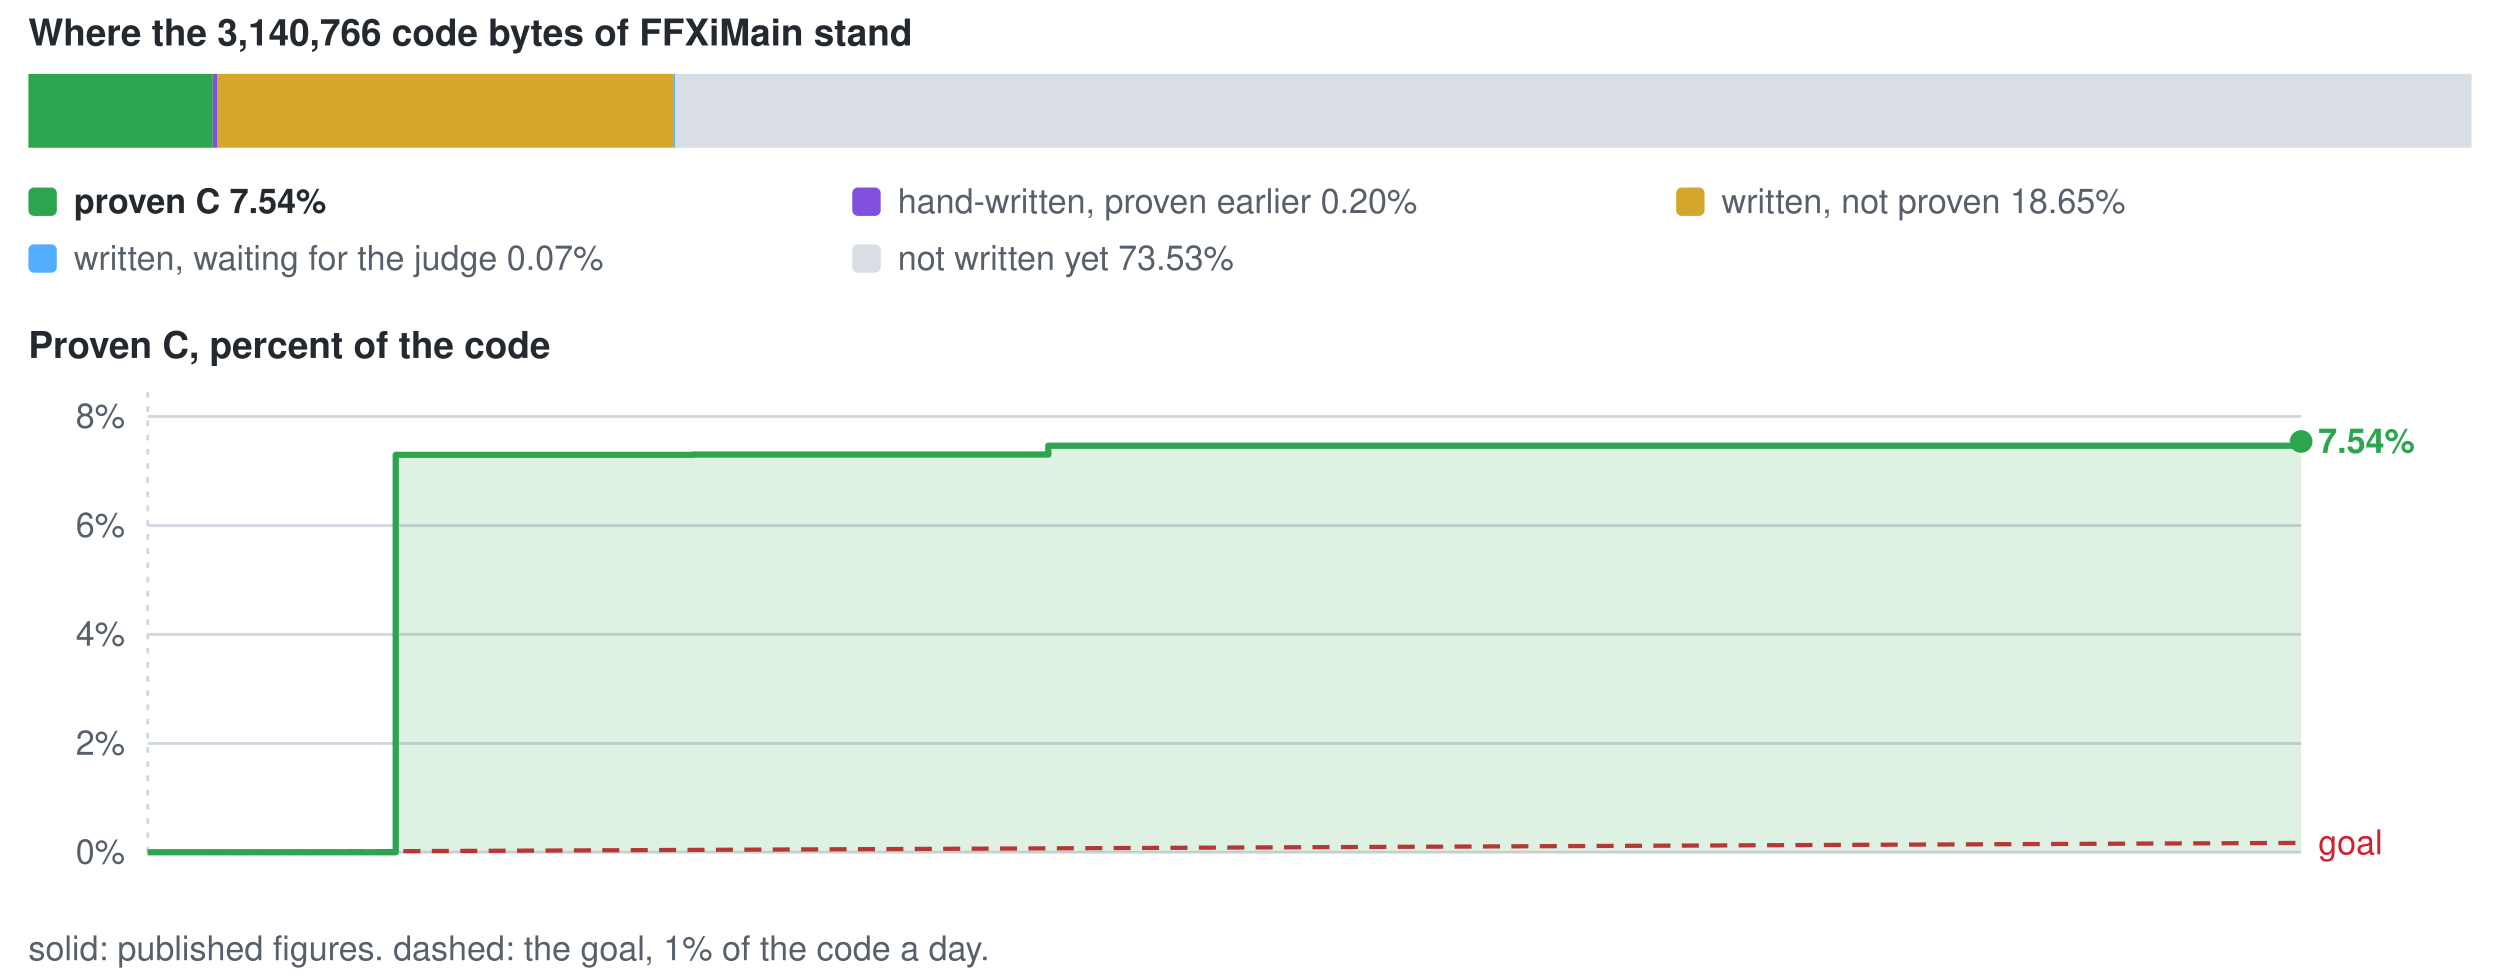
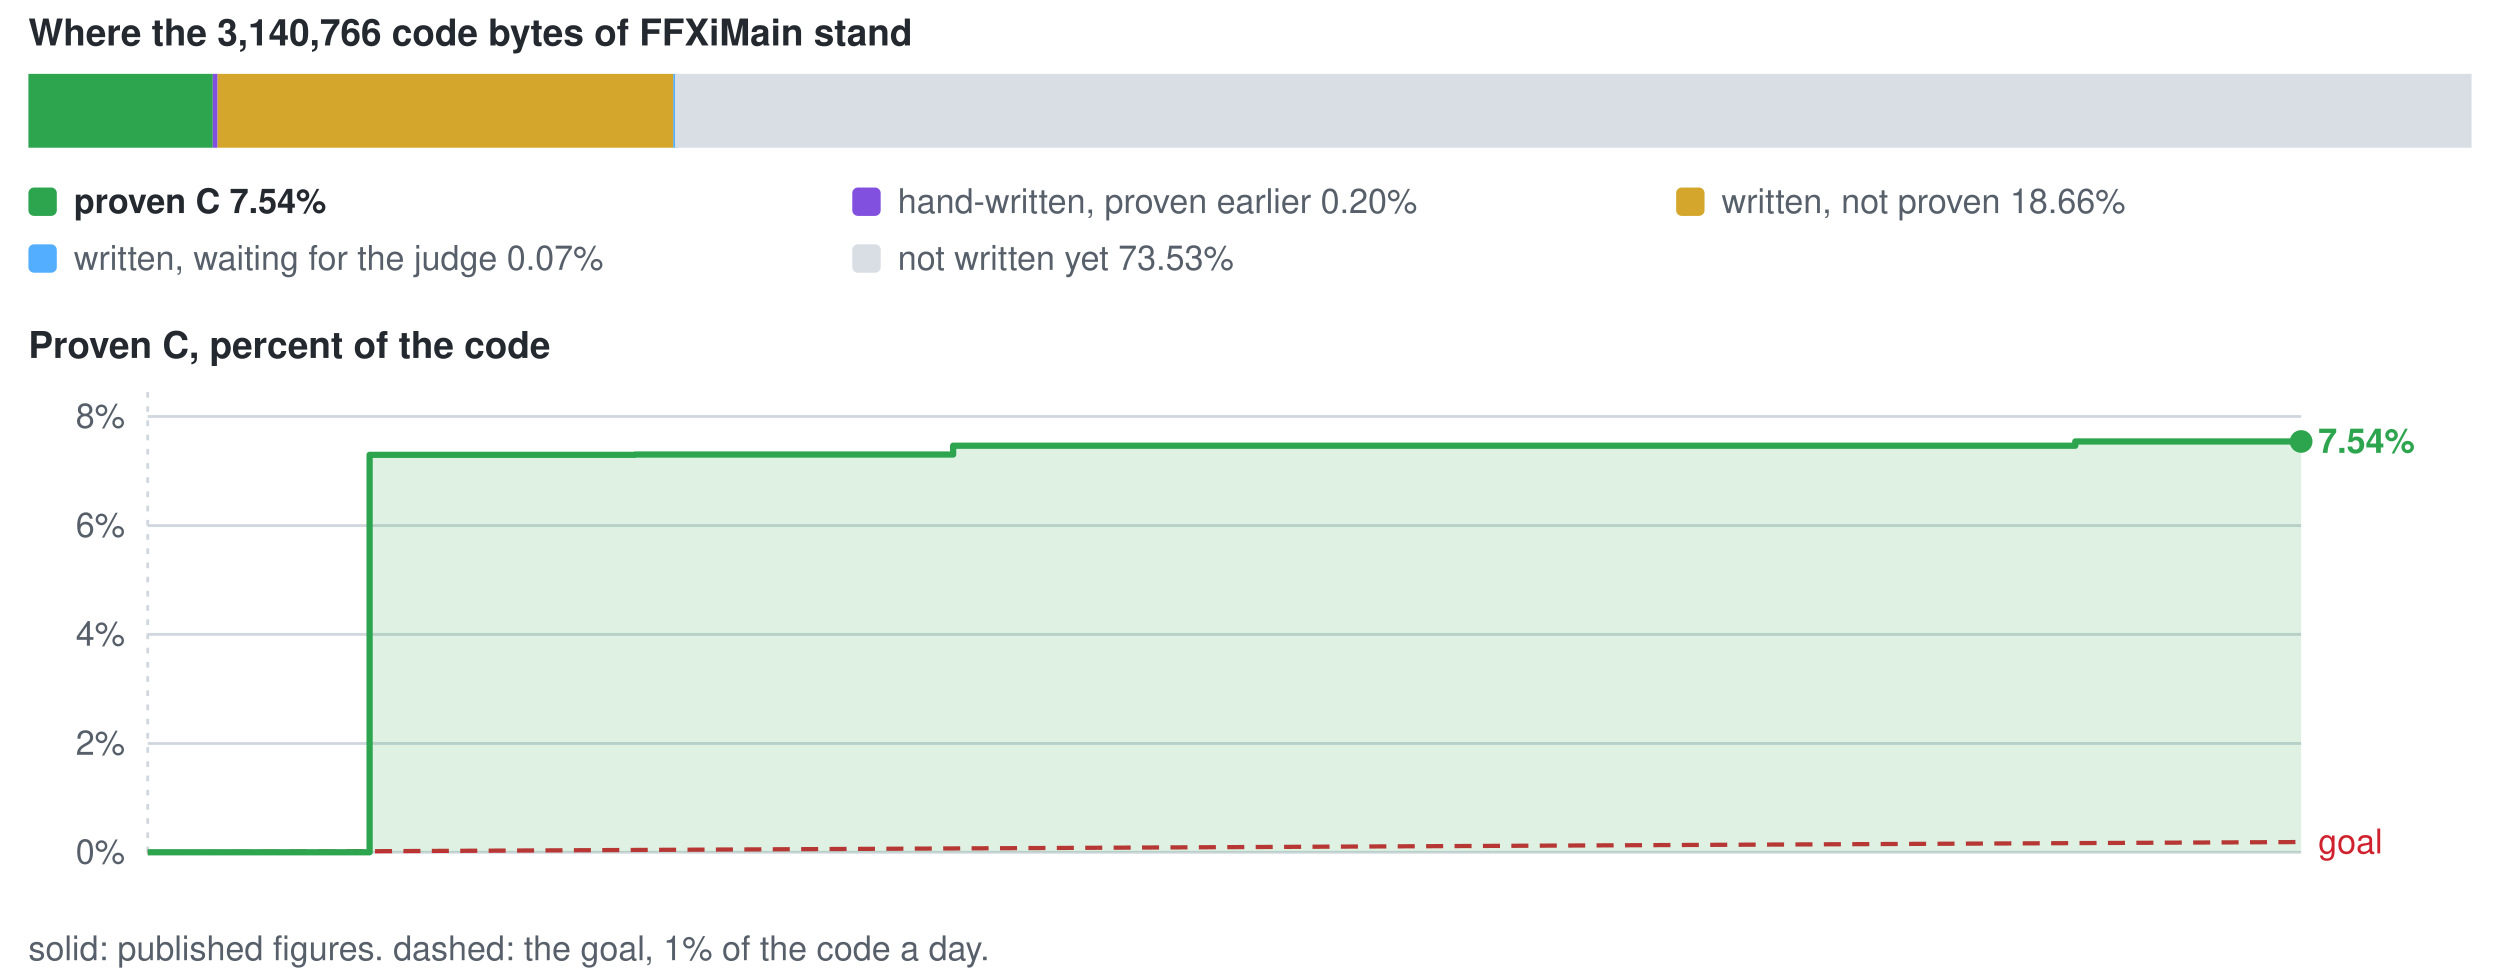
<svg xmlns="http://www.w3.org/2000/svg" viewBox="0 0 880 344" width="880" height="344" role="img" aria-label="conversion progress">
  <style>text{font-family:-apple-system,BlinkMacSystemFont,'Segoe UI',Helvetica,Arial,sans-serif;font-size:12px;fill:#57606a}.s{fill:#24292f;font-weight:600}.b{font-size:13px}</style>
  <text x="10" y="16" class="s b">Where the 3,140,766 code bytes of FFXiMain stand</text>
  <rect x="10.0" y="26" width="64.9" height="26" fill="#2da44e" />
  <rect x="74.9" y="26" width="1.7" height="26" fill="#8250df" />
-   <rect x="76.6" y="26" width="160.4" height="26" fill="#d4a72c" />
+   <rect x="76.6" y="26" width="160.5" height="26" fill="#d4a72c" />
  <rect x="237.0" y="26" width="1.5" height="26" fill="#54aeff" />
  <rect x="237.6" y="26" width="632.4" height="26" fill="#d8dee4" />
  <rect x="10" y="66" width="10" height="10" rx="2" fill="#2da44e" />
  <text x="26" y="75" class="s">proven C 7.54%</text>
  <rect x="300" y="66" width="10" height="10" rx="2" fill="#8250df" />
  <text x="316" y="75">hand-written, proven earlier 0.20%</text>
  <rect x="590" y="66" width="10" height="10" rx="2" fill="#d4a72c" />
-   <text x="606" y="75">written, not proven 18.65%</text>
+   <text x="606" y="75">written, not proven 18.66%</text>
  <rect x="10" y="86" width="10" height="10" rx="2" fill="#54aeff" />
  <text x="26" y="95">written, waiting for the judge 0.07%</text>
  <rect x="300" y="86" width="10" height="10" rx="2" fill="#d8dee4" />
  <text x="316" y="95">not written yet 73.53%</text>
  <text x="10" y="126" class="s b">Proven C, percent of the code</text>
  <line x1="52" y1="300.0" x2="810" y2="300.0" stroke="#d0d7de" stroke-width="1" />
  <text x="44" y="304.0" text-anchor="end">0%</text>
  <line x1="52" y1="261.7" x2="810" y2="261.7" stroke="#d0d7de" stroke-width="1" />
  <text x="44" y="265.7" text-anchor="end">2%</text>
  <line x1="52" y1="223.3" x2="810" y2="223.3" stroke="#d0d7de" stroke-width="1" />
  <text x="44" y="227.3" text-anchor="end">4%</text>
  <line x1="52" y1="185.0" x2="810" y2="185.0" stroke="#d0d7de" stroke-width="1" />
  <text x="44" y="189.0" text-anchor="end">6%</text>
  <line x1="52" y1="146.6" x2="810" y2="146.6" stroke="#d0d7de" stroke-width="1" />
  <text x="44" y="150.6" text-anchor="end">8%</text>
  <line x1="52.0" y1="138" x2="52.0" y2="300" stroke="#d0d7de" stroke-width="1" stroke-dasharray="2 3" />
-   <line x1="52.0" y1="300.0" x2="810.0" y2="296.7" stroke="#cf222e" stroke-width="1.5" stroke-dasharray="6 4" />
-   <text x="816.0" y="300.7" style="fill:#cf222e">goal</text>
-   <path d="M52.0 300.0 H139.3 V160.1 H243.8 V160.0 H369.0 V156.9 H810.0 V155.4 V300.0 H52.0 Z" fill="#2da44e" fill-opacity="0.16" />
-   <path d="M52.0 300.0 H139.3 V160.1 H243.8 V160.0 H369.0 V156.9 H810.0 V155.4" fill="none" stroke="#2da44e" stroke-width="2.2" stroke-linejoin="round" />
+   <line x1="52.0" y1="300.0" x2="810.0" y2="296.4" stroke="#cf222e" stroke-width="1.5" stroke-dasharray="6 4" />
+   <text x="816.0" y="300.4" style="fill:#cf222e">goal</text>
+   <path d="M52.0 300.0 H130.1 V160.1 H223.5 V160.0 H335.5 V156.9 H730.5 V155.4 H810.0 V155.4 V300.0 H52.0 Z" fill="#2da44e" fill-opacity="0.16" />
+   <path d="M52.0 300.0 H130.1 V160.1 H223.5 V160.0 H335.5 V156.9 H730.5 V155.4 H810.0 V155.4" fill="none" stroke="#2da44e" stroke-width="2.2" stroke-linejoin="round" />
  <circle cx="810.0" cy="155.4" r="4" fill="#2da44e" />
  <text x="816.0" y="159.4" class="s" style="fill:#2da44e">7.54%</text>
  <text x="10" y="338">solid: published figures. dashed: the goal, 1% of the code a day.</text>
</svg>
